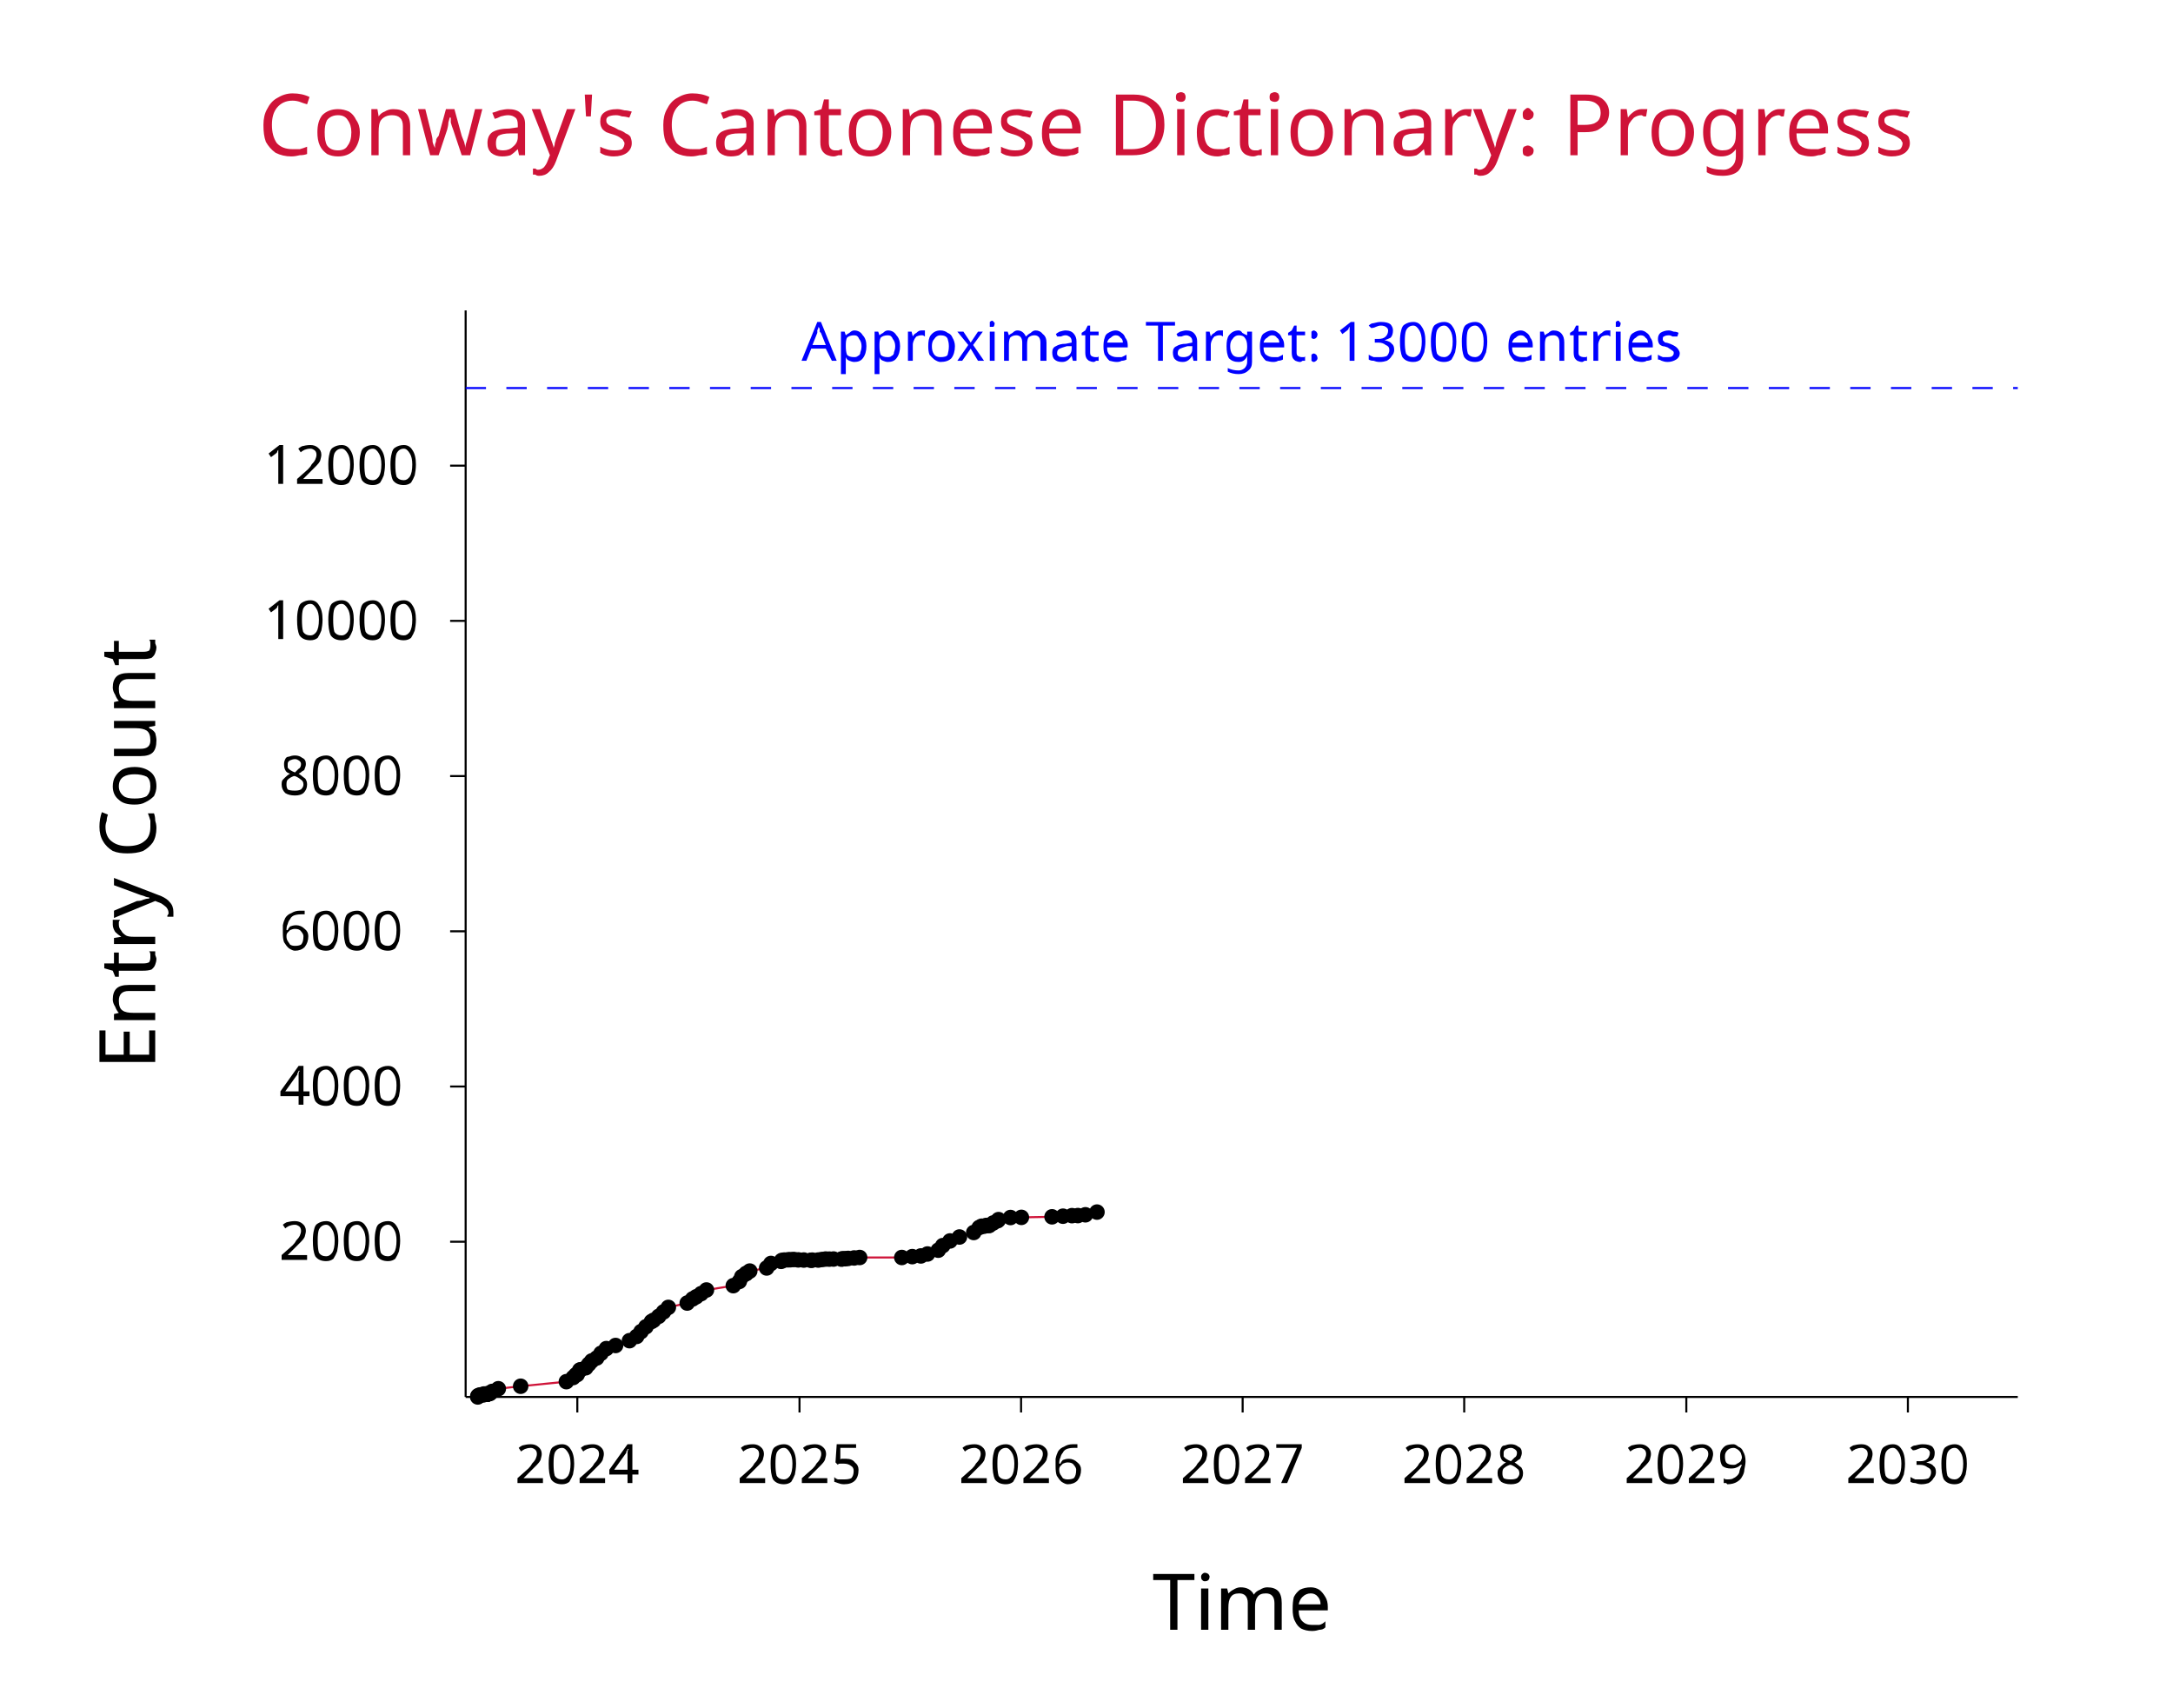
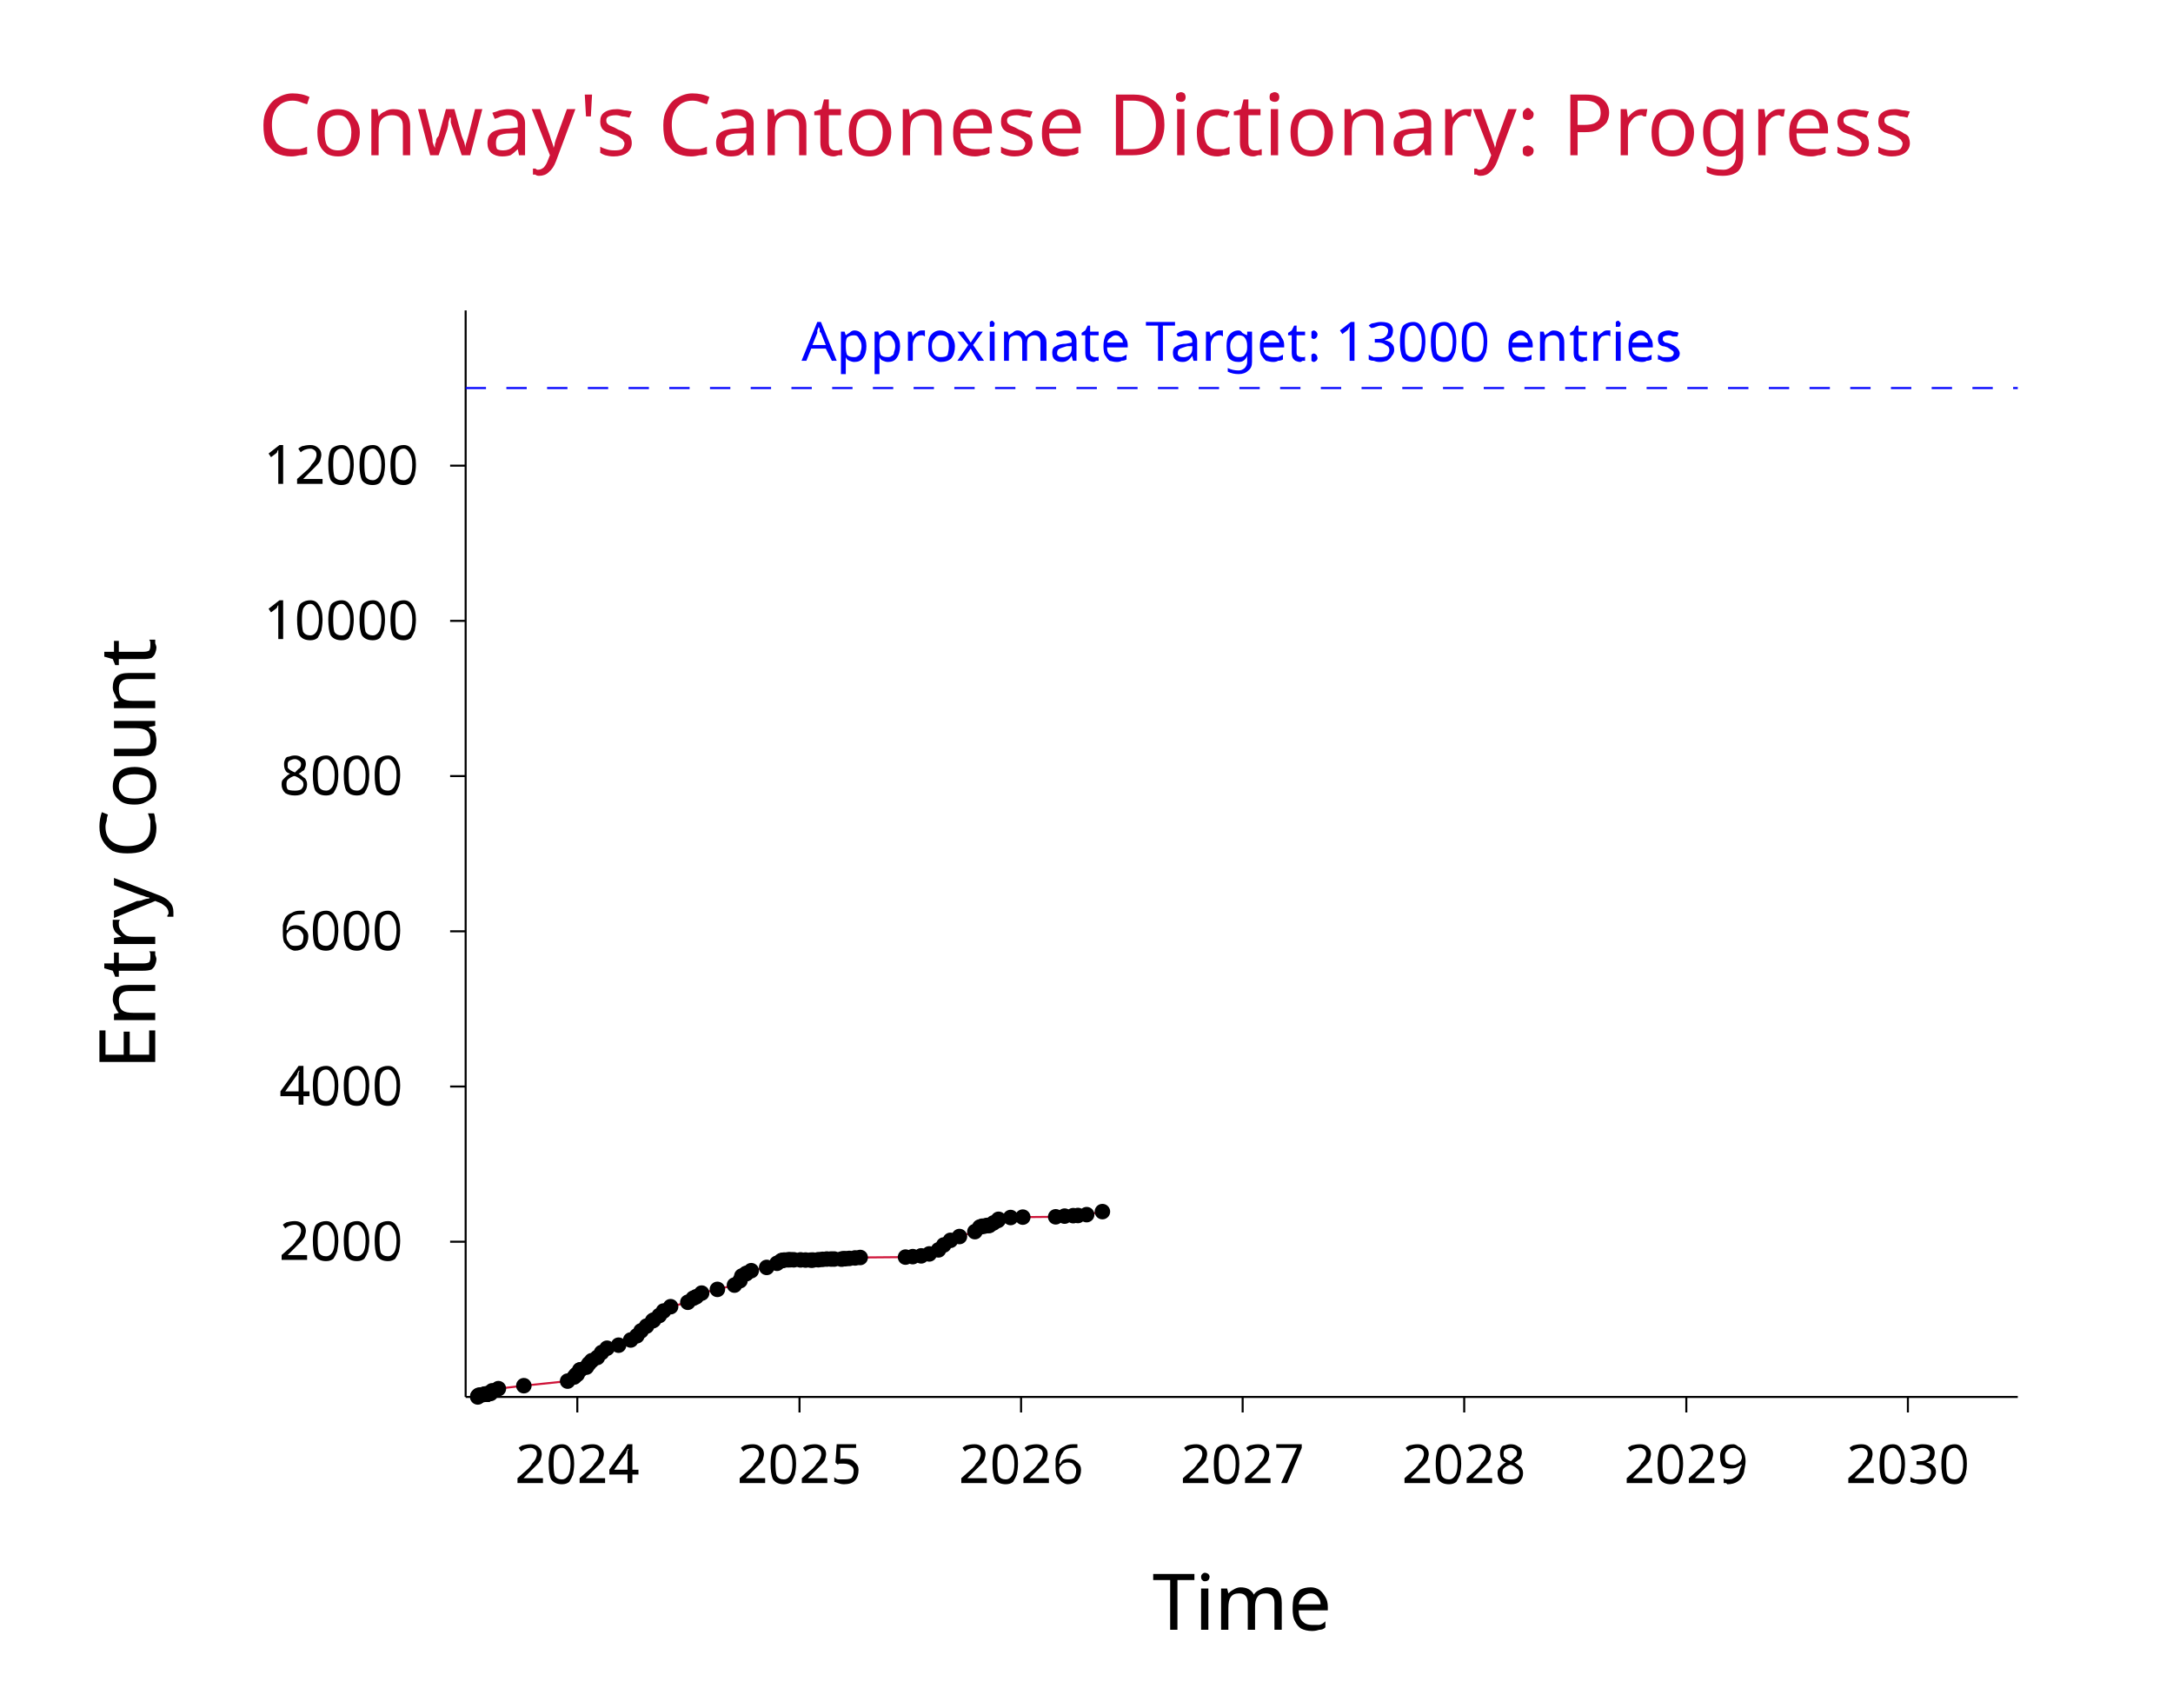
<svg xmlns="http://www.w3.org/2000/svg" viewBox="-6 -4 28 22" width="960px">
  <style>
circle:hover {fill: #cf1338}
circle {fill: black}
line, polyline {stroke: black; stroke-width: 0.104%}polyline {stroke: #cf1338}line.target {stroke: blue; stroke-dasharray: 1.042%}
polyline {fill: none}text {font-family: sans-serif; font-size: 1px; text-anchor: middle}
text.target {fill: blue; font-size: 0.7px}
text.tick {font-size: 0.7px}
text.title {fill: #cf1338; font-size: 1.1px}
</style>
  <text class="title" x="8" y="-2">Conway's Cantonese Dictionary: Progress</text>
  <line x1="0" y1="14" x2="20" y2="14" />
  <text x="10" y="14" dy="3em">Time</text>
  <line x1="1.439" y1="14" x2="1.439" y2="14.2" />
  <text class="tick" x="1.439" y="14.2" dy="1.3em">2024</text>
  <line x1="4.302" y1="14" x2="4.302" y2="14.2" />
  <text class="tick" x="4.302" y="14.2" dy="1.3em">2025</text>
  <line x1="7.157" y1="14" x2="7.157" y2="14.2" />
  <text class="tick" x="7.157" y="14.2" dy="1.3em">2026</text>
  <line x1="10.012" y1="14" x2="10.012" y2="14.2" />
  <text class="tick" x="10.012" y="14.2" dy="1.3em">2027</text>
  <line x1="12.867" y1="14" x2="12.867" y2="14.2" />
  <text class="tick" x="12.867" y="14.2" dy="1.3em">2028</text>
  <line x1="15.729" y1="14" x2="15.729" y2="14.2" />
  <text class="tick" x="15.729" y="14.2" dy="1.3em">2029</text>
  <line x1="18.584" y1="14" x2="18.584" y2="14.2" />
  <text class="tick" x="18.584" y="14.2" dy="1.3em">2030</text>
  <line x1="0" y1="14" x2="0" y2="0" />
  <text x="0" y="7" dy="-4em" transform="rotate(-90 0 7)">Entry Count</text>
  <line x1="0" y1="12" x2="-0.2" y2="12" />
  <text class="tick" x="-0.2" y="12" dx="-2em" dy="0.33em">2000</text>
  <line x1="0" y1="10" x2="-0.2" y2="10" />
  <text class="tick" x="-0.2" y="10" dx="-2em" dy="0.33em">4000</text>
  <line x1="0" y1="8" x2="-0.2" y2="8" />
  <text class="tick" x="-0.2" y="8" dx="-2em" dy="0.33em">6000</text>
  <line x1="0" y1="6" x2="-0.2" y2="6" />
  <text class="tick" x="-0.2" y="6" dx="-2em" dy="0.33em">8000</text>
  <line x1="0" y1="4" x2="-0.2" y2="4" />
  <text class="tick" x="-0.2" y="4" dx="-2em" dy="0.33em">10000</text>
  <line x1="0" y1="2" x2="-0.2" y2="2" />
  <text class="tick" x="-0.2" y="2" dx="-2em" dy="0.33em">12000</text>
  <line class="target" x1="0" y1="1" x2="20" y2="1" />
  <text class="target" x="10" y="1" dy="-0.5em">Approximate Target: 13000 entries</text>
-   <polyline points="8.135,11.618 7.986,11.653 7.889,11.663 7.813,11.664 7.697,11.671 7.556,11.679 7.161,11.686 7.021,11.688 6.867,11.715 6.856,11.729 6.797,11.759 6.748,11.79 6.739,11.79 6.711,11.79 6.679,11.8 6.649,11.8 6.617,11.817 6.547,11.881 6.363,11.939 6.241,11.99 6.148,12.05 6.09,12.109 5.951,12.158 5.866,12.183 5.755,12.192 5.62,12.203 5.077,12.203 5.006,12.209 4.928,12.215 4.888,12.219 4.858,12.22 4.842,12.224 4.74,12.223 4.686,12.224 4.639,12.223 4.592,12.229 4.544,12.236 4.466,12.237 4.448,12.239 4.357,12.236 4.286,12.234 4.228,12.229 4.184,12.232 4.153,12.233 4.106,12.236 4.075,12.241 4.065,12.253 3.934,12.28 3.879,12.338 3.661,12.378 3.615,12.41 3.614,12.41 3.559,12.45 3.526,12.512 3.449,12.566 3.103,12.622 3.034,12.669 2.972,12.709 2.925,12.737 2.855,12.79 2.612,12.846 2.55,12.904 2.488,12.961 2.422,13.012 2.394,13.029 2.323,13.096 2.26,13.158 2.204,13.22 2.111,13.275 1.932,13.337 1.813,13.377 1.744,13.438 1.689,13.498 1.625,13.536 1.587,13.578 1.548,13.624 1.478,13.65 1.469,13.657 1.437,13.712 1.421,13.714 1.385,13.75 1.298,13.803 0.709,13.862 0.421,13.894 0.342,13.929 0.313,13.956 0.286,13.962 0.282,13.962 0.281,13.962 0.281,13.962 0.28,13.962 0.28,13.962 0.274,13.962 0.274,13.962 0.266,13.962 0.258,13.962 0.235,13.962 0.226,13.974 0.187,13.974 0.165,13.982 0.157,13.99 0.156,14" />
-   <circle cx="8.135" cy="11.618" r="0.1" />
-   <circle cx="7.986" cy="11.653" r="0.1" />
-   <circle cx="7.889" cy="11.663" r="0.1" />
-   <circle cx="7.813" cy="11.664" r="0.1" />
-   <circle cx="7.697" cy="11.671" r="0.1" />
-   <circle cx="7.556" cy="11.679" r="0.1" />
-   <circle cx="7.161" cy="11.686" r="0.1" />
-   <circle cx="7.021" cy="11.688" r="0.1" />
-   <circle cx="6.867" cy="11.715" r="0.1" />
-   <circle cx="6.856" cy="11.729" r="0.1" />
-   <circle cx="6.797" cy="11.759" r="0.1" />
-   <circle cx="6.748" cy="11.79" r="0.1" />
-   <circle cx="6.739" cy="11.79" r="0.1" />
-   <circle cx="6.711" cy="11.79" r="0.1" />
-   <circle cx="6.679" cy="11.8" r="0.1" />
-   <circle cx="6.649" cy="11.8" r="0.1" />
-   <circle cx="6.617" cy="11.817" r="0.1" />
-   <circle cx="6.547" cy="11.881" r="0.1" />
-   <circle cx="6.363" cy="11.939" r="0.1" />
-   <circle cx="6.241" cy="11.99" r="0.1" />
-   <circle cx="6.148" cy="12.05" r="0.1" />
-   <circle cx="6.09" cy="12.109" r="0.1" />
-   <circle cx="5.951" cy="12.158" r="0.1" />
-   <circle cx="5.866" cy="12.183" r="0.1" />
-   <circle cx="5.755" cy="12.192" r="0.1" />
-   <circle cx="5.62" cy="12.203" r="0.1" />
-   <circle cx="5.077" cy="12.203" r="0.1" />
-   <circle cx="5.006" cy="12.209" r="0.1" />
-   <circle cx="4.928" cy="12.215" r="0.1" />
-   <circle cx="4.888" cy="12.219" r="0.1" />
-   <circle cx="4.858" cy="12.22" r="0.1" />
+   <polyline points="8.205,11.612 8.002,11.651 7.89,11.662 7.829,11.664 7.718,11.67 7.603,11.679 7.179,11.683 7.022,11.688 6.867,11.711 6.858,11.726 6.801,11.758 6.75,11.789 6.74,11.79 6.718,11.79 6.68,11.8 6.656,11.8 6.625,11.811 6.562,11.87 6.363,11.933 6.247,11.982 6.161,12.042 6.093,12.105 5.974,12.157 5.87,12.182 5.761,12.192 5.668,12.198 5.084,12.203 5.018,12.209 4.943,12.215 4.889,12.219 4.865,12.22 4.842,12.224 4.748,12.223 4.708,12.223 4.654,12.223 4.599,12.227 4.545,12.232 4.474,12.236 4.448,12.237 4.38,12.236 4.316,12.234 4.228,12.233 4.184,12.232 4.154,12.233 4.106,12.236 4.082,12.24 4.067,12.245 4.012,12.278 3.879,12.331 3.68,12.373 3.617,12.41 3.614,12.41 3.559,12.442 3.535,12.502 3.464,12.559 3.244,12.614 3.041,12.662 2.972,12.709 2.933,12.728 2.863,12.78 2.641,12.837 2.55,12.893 2.495,12.951 2.423,13.009 2.409,13.019 2.331,13.087 2.26,13.149 2.206,13.212 2.127,13.266 1.971,13.333 1.822,13.372 1.752,13.428 1.697,13.491 1.625,13.533 1.588,13.572 1.556,13.616 1.478,13.65 1.47,13.654 1.437,13.71 1.423,13.713 1.399,13.743 1.314,13.796 0.75,13.855 0.422,13.893 0.342,13.921 0.321,13.955 0.287,13.962 0.282,13.962 0.281,13.962 0.281,13.962 0.28,13.962 0.28,13.962 0.274,13.962 0.274,13.962 0.266,13.962 0.258,13.962 0.251,13.962 0.227,13.969 0.195,13.974 0.17,13.978 0.157,13.99 0.156,14" />
+   <circle cx="8.205" cy="11.612" r="0.1" />
+   <circle cx="8.002" cy="11.651" r="0.1" />
+   <circle cx="7.89" cy="11.662" r="0.1" />
+   <circle cx="7.829" cy="11.664" r="0.1" />
+   <circle cx="7.718" cy="11.67" r="0.1" />
+   <circle cx="7.603" cy="11.679" r="0.1" />
+   <circle cx="7.179" cy="11.683" r="0.1" />
+   <circle cx="7.022" cy="11.688" r="0.1" />
+   <circle cx="6.867" cy="11.711" r="0.1" />
+   <circle cx="6.858" cy="11.726" r="0.1" />
+   <circle cx="6.801" cy="11.758" r="0.1" />
+   <circle cx="6.75" cy="11.789" r="0.1" />
+   <circle cx="6.74" cy="11.79" r="0.1" />
+   <circle cx="6.718" cy="11.79" r="0.1" />
+   <circle cx="6.68" cy="11.8" r="0.1" />
+   <circle cx="6.656" cy="11.8" r="0.1" />
+   <circle cx="6.625" cy="11.811" r="0.1" />
+   <circle cx="6.562" cy="11.87" r="0.1" />
+   <circle cx="6.363" cy="11.933" r="0.1" />
+   <circle cx="6.247" cy="11.982" r="0.1" />
+   <circle cx="6.161" cy="12.042" r="0.1" />
+   <circle cx="6.093" cy="12.105" r="0.1" />
+   <circle cx="5.974" cy="12.157" r="0.1" />
+   <circle cx="5.87" cy="12.182" r="0.1" />
+   <circle cx="5.761" cy="12.192" r="0.1" />
+   <circle cx="5.668" cy="12.198" r="0.1" />
+   <circle cx="5.084" cy="12.203" r="0.1" />
+   <circle cx="5.018" cy="12.209" r="0.1" />
+   <circle cx="4.943" cy="12.215" r="0.1" />
+   <circle cx="4.889" cy="12.219" r="0.1" />
+   <circle cx="4.865" cy="12.22" r="0.1" />
  <circle cx="4.842" cy="12.224" r="0.1" />
-   <circle cx="4.74" cy="12.223" r="0.1" />
-   <circle cx="4.686" cy="12.224" r="0.1" />
-   <circle cx="4.639" cy="12.223" r="0.1" />
-   <circle cx="4.592" cy="12.229" r="0.1" />
-   <circle cx="4.544" cy="12.236" r="0.1" />
-   <circle cx="4.466" cy="12.237" r="0.1" />
-   <circle cx="4.448" cy="12.239" r="0.1" />
-   <circle cx="4.357" cy="12.236" r="0.1" />
-   <circle cx="4.286" cy="12.234" r="0.1" />
-   <circle cx="4.228" cy="12.229" r="0.1" />
+   <circle cx="4.748" cy="12.223" r="0.1" />
+   <circle cx="4.708" cy="12.223" r="0.1" />
+   <circle cx="4.654" cy="12.223" r="0.1" />
+   <circle cx="4.599" cy="12.227" r="0.1" />
+   <circle cx="4.545" cy="12.232" r="0.1" />
+   <circle cx="4.474" cy="12.236" r="0.1" />
+   <circle cx="4.448" cy="12.237" r="0.1" />
+   <circle cx="4.38" cy="12.236" r="0.1" />
+   <circle cx="4.316" cy="12.234" r="0.1" />
+   <circle cx="4.228" cy="12.233" r="0.1" />
  <circle cx="4.184" cy="12.232" r="0.1" />
-   <circle cx="4.153" cy="12.233" r="0.1" />
+   <circle cx="4.154" cy="12.233" r="0.1" />
  <circle cx="4.106" cy="12.236" r="0.1" />
-   <circle cx="4.075" cy="12.241" r="0.1" />
-   <circle cx="4.065" cy="12.253" r="0.1" />
-   <circle cx="3.934" cy="12.28" r="0.1" />
-   <circle cx="3.879" cy="12.338" r="0.1" />
-   <circle cx="3.661" cy="12.378" r="0.1" />
-   <circle cx="3.615" cy="12.41" r="0.1" />
+   <circle cx="4.082" cy="12.24" r="0.1" />
+   <circle cx="4.067" cy="12.245" r="0.1" />
+   <circle cx="4.012" cy="12.278" r="0.1" />
+   <circle cx="3.879" cy="12.331" r="0.1" />
+   <circle cx="3.68" cy="12.373" r="0.1" />
+   <circle cx="3.617" cy="12.41" r="0.1" />
  <circle cx="3.614" cy="12.41" r="0.1" />
-   <circle cx="3.559" cy="12.45" r="0.1" />
-   <circle cx="3.526" cy="12.512" r="0.1" />
-   <circle cx="3.449" cy="12.566" r="0.1" />
-   <circle cx="3.103" cy="12.622" r="0.1" />
-   <circle cx="3.034" cy="12.669" r="0.1" />
+   <circle cx="3.559" cy="12.442" r="0.1" />
+   <circle cx="3.535" cy="12.502" r="0.1" />
+   <circle cx="3.464" cy="12.559" r="0.1" />
+   <circle cx="3.244" cy="12.614" r="0.1" />
+   <circle cx="3.041" cy="12.662" r="0.1" />
  <circle cx="2.972" cy="12.709" r="0.1" />
-   <circle cx="2.925" cy="12.737" r="0.1" />
-   <circle cx="2.855" cy="12.79" r="0.1" />
-   <circle cx="2.612" cy="12.846" r="0.1" />
-   <circle cx="2.55" cy="12.904" r="0.1" />
-   <circle cx="2.488" cy="12.961" r="0.1" />
-   <circle cx="2.422" cy="13.012" r="0.1" />
-   <circle cx="2.394" cy="13.029" r="0.1" />
-   <circle cx="2.323" cy="13.096" r="0.1" />
-   <circle cx="2.26" cy="13.158" r="0.1" />
-   <circle cx="2.204" cy="13.22" r="0.1" />
-   <circle cx="2.111" cy="13.275" r="0.1" />
-   <circle cx="1.932" cy="13.337" r="0.1" />
-   <circle cx="1.813" cy="13.377" r="0.1" />
-   <circle cx="1.744" cy="13.438" r="0.1" />
-   <circle cx="1.689" cy="13.498" r="0.1" />
-   <circle cx="1.625" cy="13.536" r="0.1" />
-   <circle cx="1.587" cy="13.578" r="0.1" />
-   <circle cx="1.548" cy="13.624" r="0.1" />
+   <circle cx="2.933" cy="12.728" r="0.1" />
+   <circle cx="2.863" cy="12.78" r="0.1" />
+   <circle cx="2.641" cy="12.837" r="0.1" />
+   <circle cx="2.55" cy="12.893" r="0.1" />
+   <circle cx="2.495" cy="12.951" r="0.1" />
+   <circle cx="2.423" cy="13.009" r="0.1" />
+   <circle cx="2.409" cy="13.019" r="0.1" />
+   <circle cx="2.331" cy="13.087" r="0.1" />
+   <circle cx="2.26" cy="13.149" r="0.1" />
+   <circle cx="2.206" cy="13.212" r="0.1" />
+   <circle cx="2.127" cy="13.266" r="0.1" />
+   <circle cx="1.971" cy="13.333" r="0.1" />
+   <circle cx="1.822" cy="13.372" r="0.1" />
+   <circle cx="1.752" cy="13.428" r="0.1" />
+   <circle cx="1.697" cy="13.491" r="0.1" />
+   <circle cx="1.625" cy="13.533" r="0.1" />
+   <circle cx="1.588" cy="13.572" r="0.1" />
+   <circle cx="1.556" cy="13.616" r="0.1" />
  <circle cx="1.478" cy="13.65" r="0.1" />
-   <circle cx="1.469" cy="13.657" r="0.1" />
-   <circle cx="1.437" cy="13.712" r="0.1" />
-   <circle cx="1.421" cy="13.714" r="0.1" />
-   <circle cx="1.385" cy="13.75" r="0.1" />
-   <circle cx="1.298" cy="13.803" r="0.1" />
-   <circle cx="0.709" cy="13.862" r="0.1" />
-   <circle cx="0.421" cy="13.894" r="0.1" />
-   <circle cx="0.342" cy="13.929" r="0.1" />
-   <circle cx="0.313" cy="13.956" r="0.1" />
-   <circle cx="0.286" cy="13.962" r="0.1" />
+   <circle cx="1.47" cy="13.654" r="0.1" />
+   <circle cx="1.437" cy="13.71" r="0.1" />
+   <circle cx="1.423" cy="13.713" r="0.1" />
+   <circle cx="1.399" cy="13.743" r="0.1" />
+   <circle cx="1.314" cy="13.796" r="0.1" />
+   <circle cx="0.75" cy="13.855" r="0.1" />
+   <circle cx="0.422" cy="13.893" r="0.1" />
+   <circle cx="0.342" cy="13.921" r="0.1" />
+   <circle cx="0.321" cy="13.955" r="0.1" />
+   <circle cx="0.287" cy="13.962" r="0.1" />
  <circle cx="0.282" cy="13.962" r="0.1" />
  <circle cx="0.281" cy="13.962" r="0.1" />
  <circle cx="0.281" cy="13.962" r="0.1" />
  <circle cx="0.28" cy="13.962" r="0.1" />
  <circle cx="0.28" cy="13.962" r="0.1" />
  <circle cx="0.274" cy="13.962" r="0.1" />
  <circle cx="0.274" cy="13.962" r="0.1" />
  <circle cx="0.266" cy="13.962" r="0.1" />
  <circle cx="0.258" cy="13.962" r="0.1" />
-   <circle cx="0.235" cy="13.962" r="0.1" />
-   <circle cx="0.226" cy="13.974" r="0.1" />
-   <circle cx="0.187" cy="13.974" r="0.1" />
-   <circle cx="0.165" cy="13.982" r="0.1" />
+   <circle cx="0.251" cy="13.962" r="0.1" />
+   <circle cx="0.227" cy="13.969" r="0.1" />
+   <circle cx="0.195" cy="13.974" r="0.1" />
+   <circle cx="0.17" cy="13.978" r="0.1" />
  <circle cx="0.157" cy="13.99" r="0.1" />
  <circle cx="0.156" cy="14" r="0.1" />
</svg>
